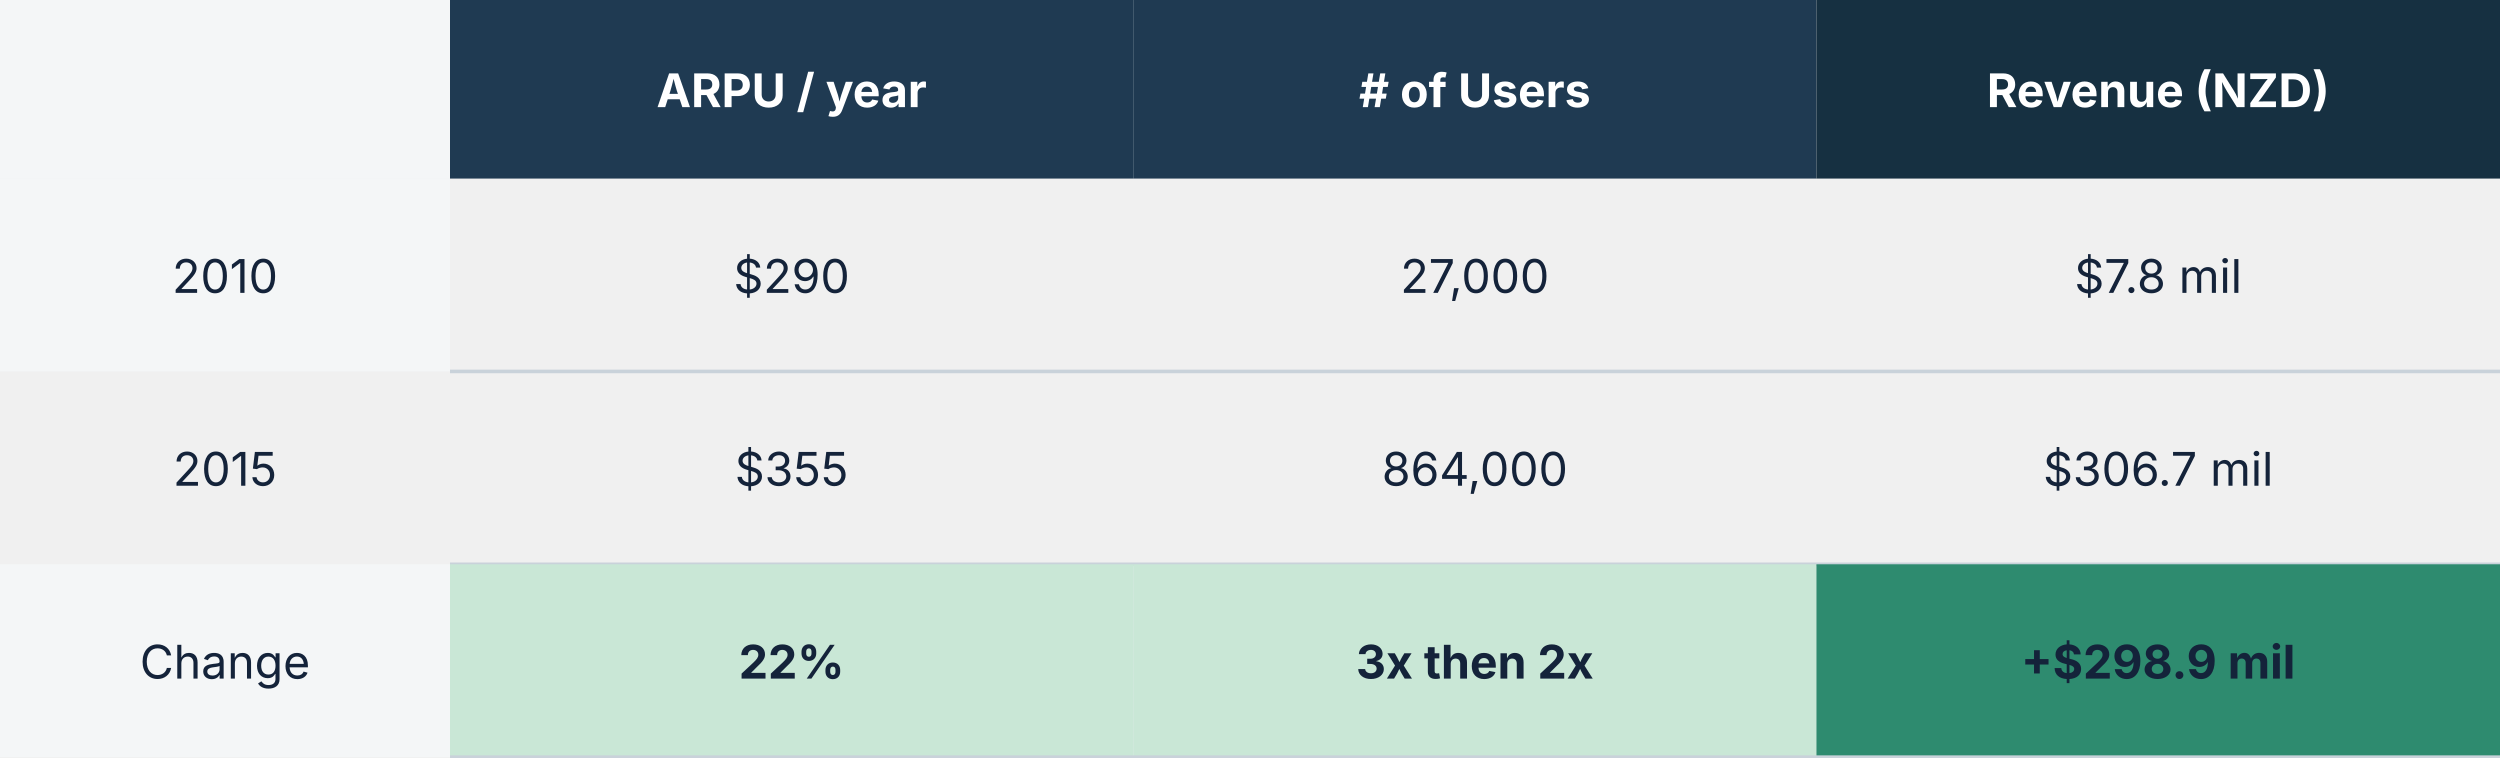
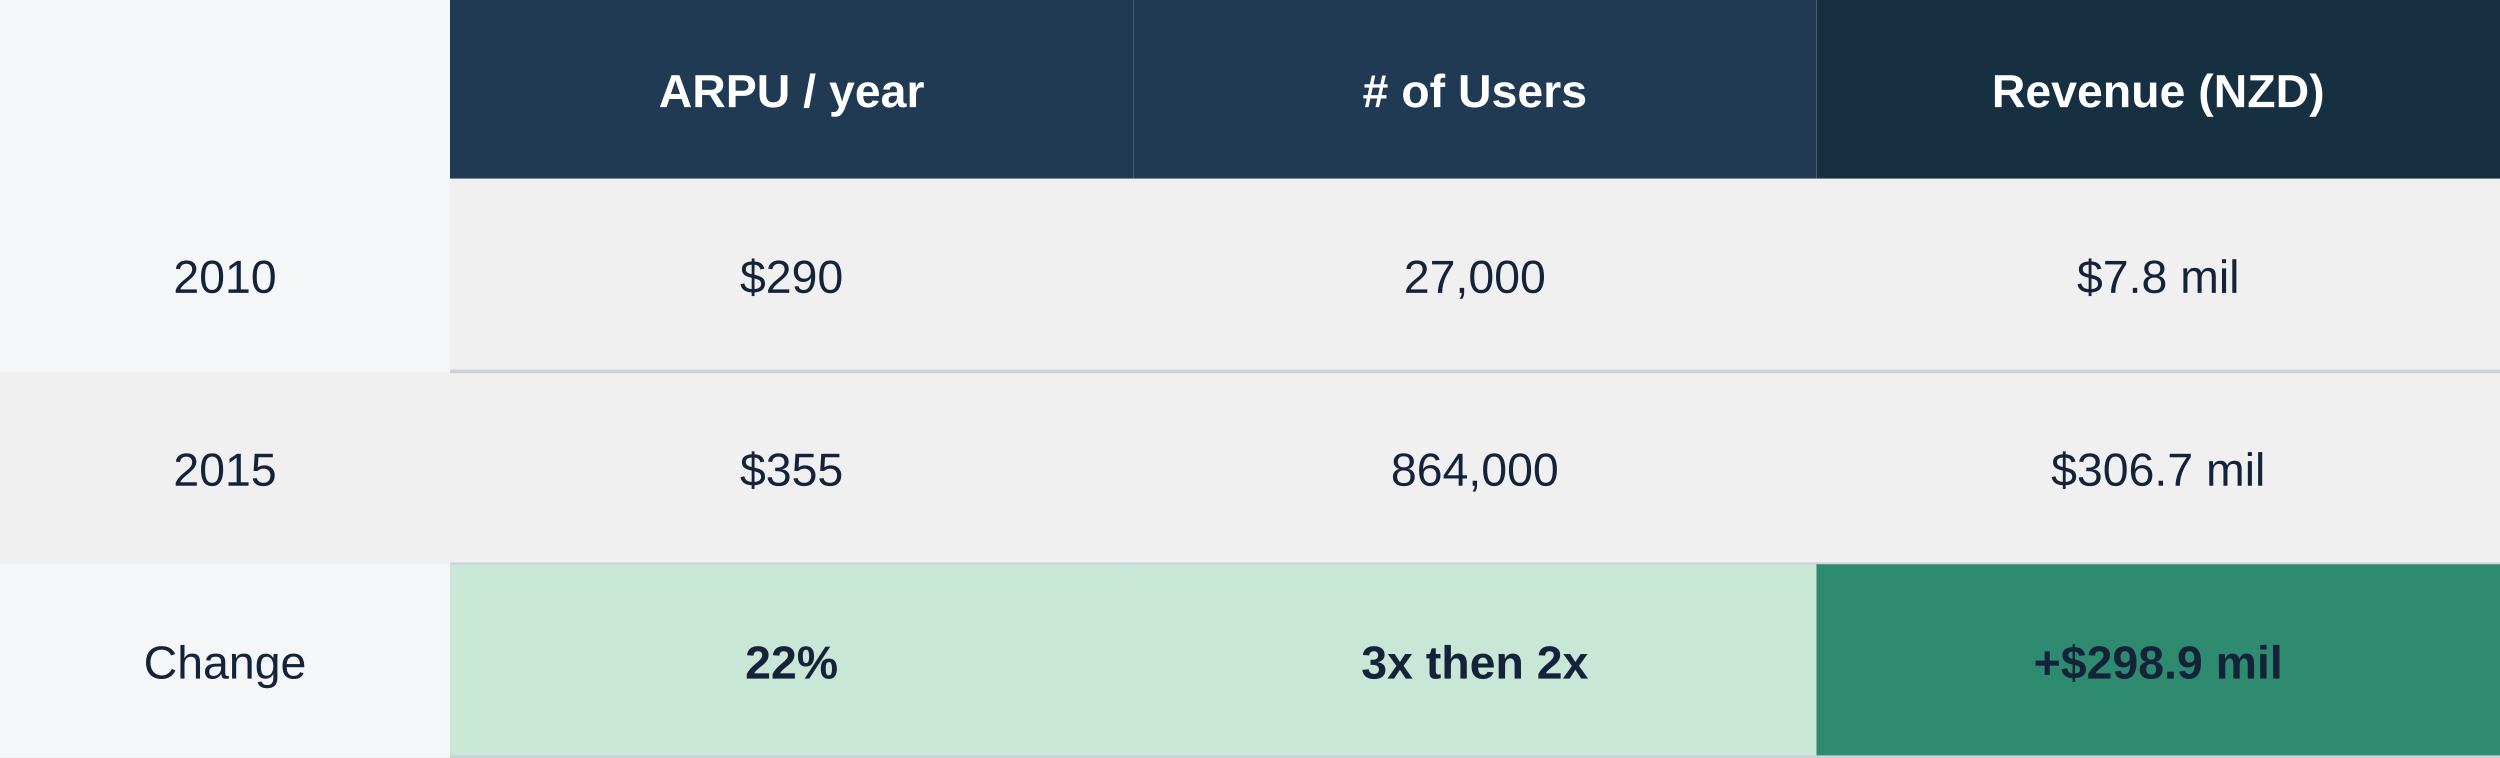
- <svg xmlns="http://www.w3.org/2000/svg" viewBox="0 0 700 212" font-family="Inter, Arial, sans-serif">
+ <svg xmlns="http://www.w3.org/2000/svg" viewBox="0 0 700 212" font-family="Calibri, Carlito, Arial, sans-serif">
  <rect x="0" y="0" width="126" height="50" fill="#F4F6F7" />
  <rect x="126" y="0" width="191.3" height="50" fill="#1F3A52" />
  <text x="221.65" y="30" font-size="13" font-weight="700" fill="#FFFFFF" text-anchor="middle">ARPU / year</text>
  <rect x="317.3" y="0" width="191.3" height="50" fill="#1F3A52" />
  <text x="412.95" y="30" font-size="13" font-weight="700" fill="#FFFFFF" text-anchor="middle"># of Users</text>
  <rect x="508.6" y="0" width="191.4" height="50" fill="#163041" />
  <text x="604.3" y="30" font-size="13" font-weight="700" fill="#FFFFFF" text-anchor="middle">Revenue (NZD)</text>
  <rect x="0" y="50" width="126" height="54" fill="#F4F6F7" />
  <text x="63" y="82" font-size="13" fill="#14233A" text-anchor="middle">2010</text>
  <text x="221.65" y="82" font-size="13" fill="#14233A" text-anchor="middle" font-variant-numeric="tabular-nums">$290</text>
  <text x="412.95" y="82" font-size="13" fill="#14233A" text-anchor="middle" font-variant-numeric="tabular-nums">27,000</text>
  <text x="604.3" y="82" font-size="13" fill="#14233A" text-anchor="middle" font-variant-numeric="tabular-nums">$7.8 mil</text>
  <line x1="126" y1="104" x2="700" y2="104" stroke="#C9D2DA" stroke-width="1" />
  <text x="63" y="136" font-size="13" fill="#14233A" text-anchor="middle">2015</text>
  <text x="221.65" y="136" font-size="13" fill="#14233A" text-anchor="middle" font-variant-numeric="tabular-nums">$355</text>
  <text x="412.95" y="136" font-size="13" fill="#14233A" text-anchor="middle" font-variant-numeric="tabular-nums">864,000</text>
  <text x="604.3" y="136" font-size="13" fill="#14233A" text-anchor="middle" font-variant-numeric="tabular-nums">$306.7 mil</text>
  <line x1="126" y1="158" x2="700" y2="158" stroke="#C9D2DA" stroke-width="1" />
  <rect x="0" y="158" width="126" height="54" fill="#F4F6F7" />
  <text x="63" y="190" font-size="13" fill="#14233A" text-anchor="middle">Change</text>
  <rect x="126" y="158" width="191.3" height="54" fill="#C9E7D6" />
  <text x="221.65" y="190" font-size="13" font-weight="700" fill="#14233A" text-anchor="middle" font-variant-numeric="tabular-nums">22%</text>
  <rect x="317.3" y="158" width="191.3" height="54" fill="#C9E7D6" />
  <text x="412.95" y="190" font-size="13" font-weight="700" fill="#14233A" text-anchor="middle">3x then 2x</text>
  <rect x="508.6" y="158" width="191.4" height="54" fill="#2E8B6F" />
  <text x="604.3" y="190" font-size="13" font-weight="700" fill="#14233A" text-anchor="middle" font-variant-numeric="tabular-nums">+$298.9 mil</text>
  <line x1="126" y1="212" x2="700" y2="212" stroke="#C9D2DA" stroke-width="1" />
</svg>
